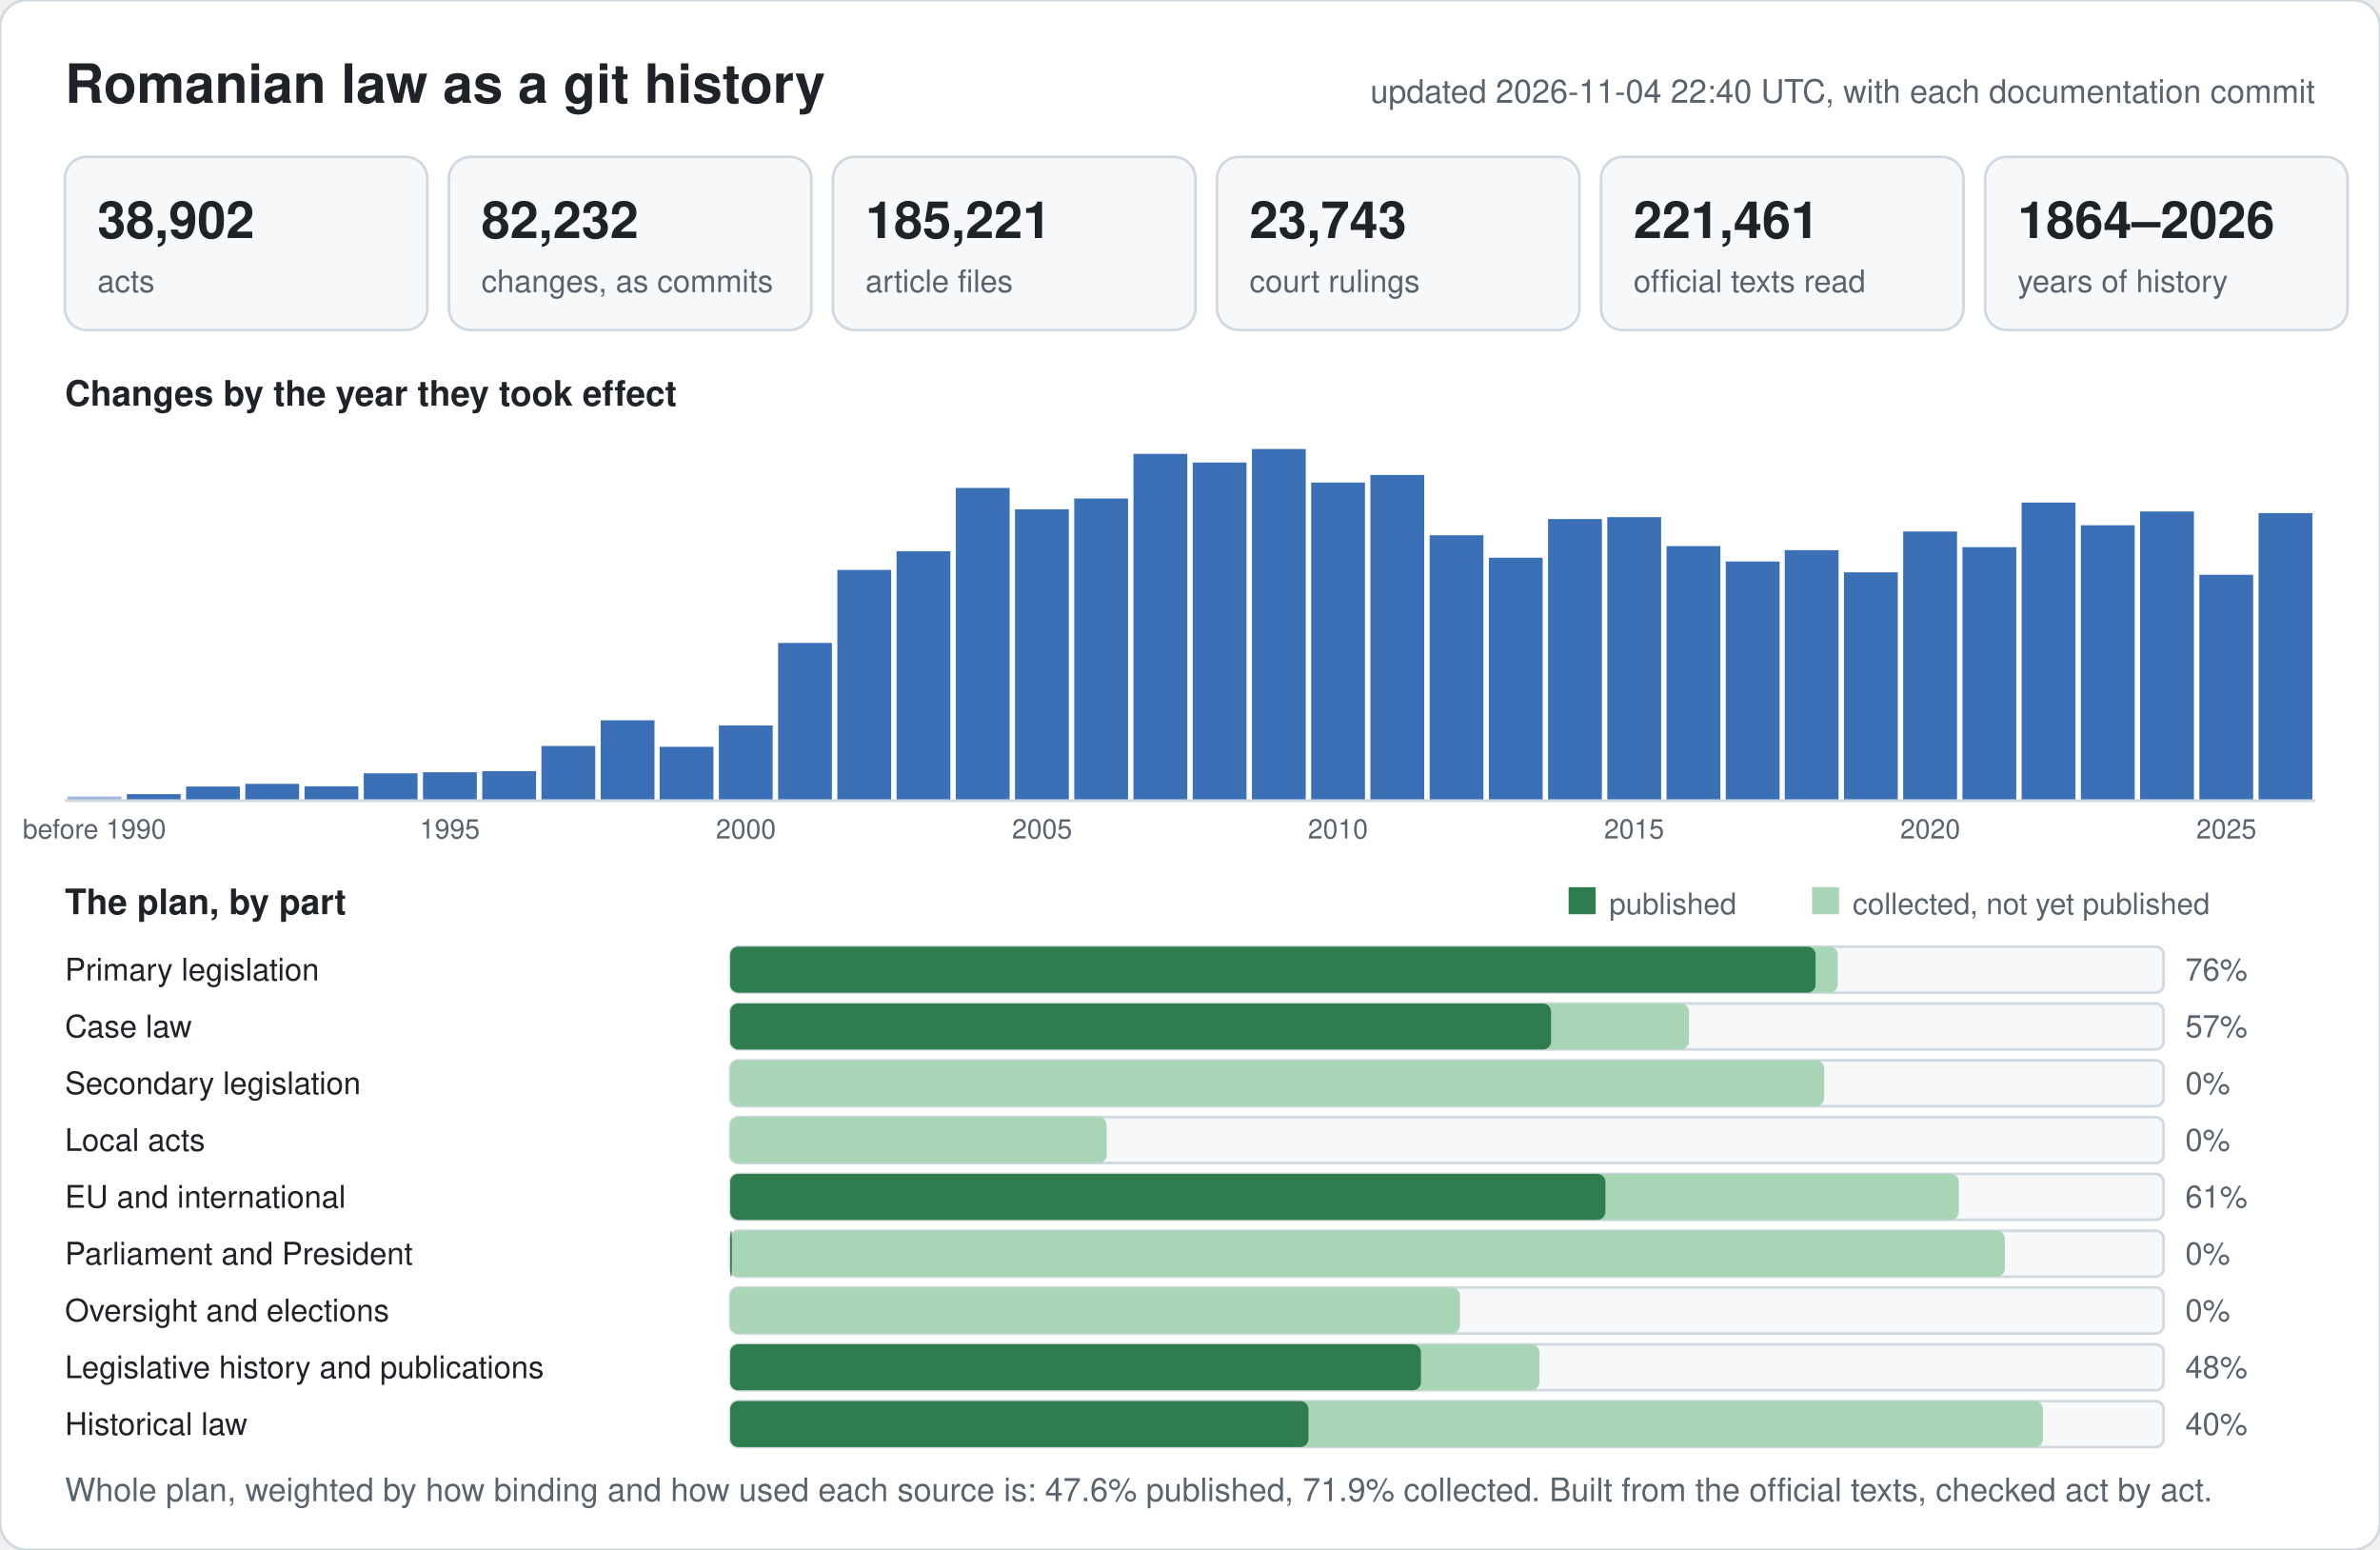
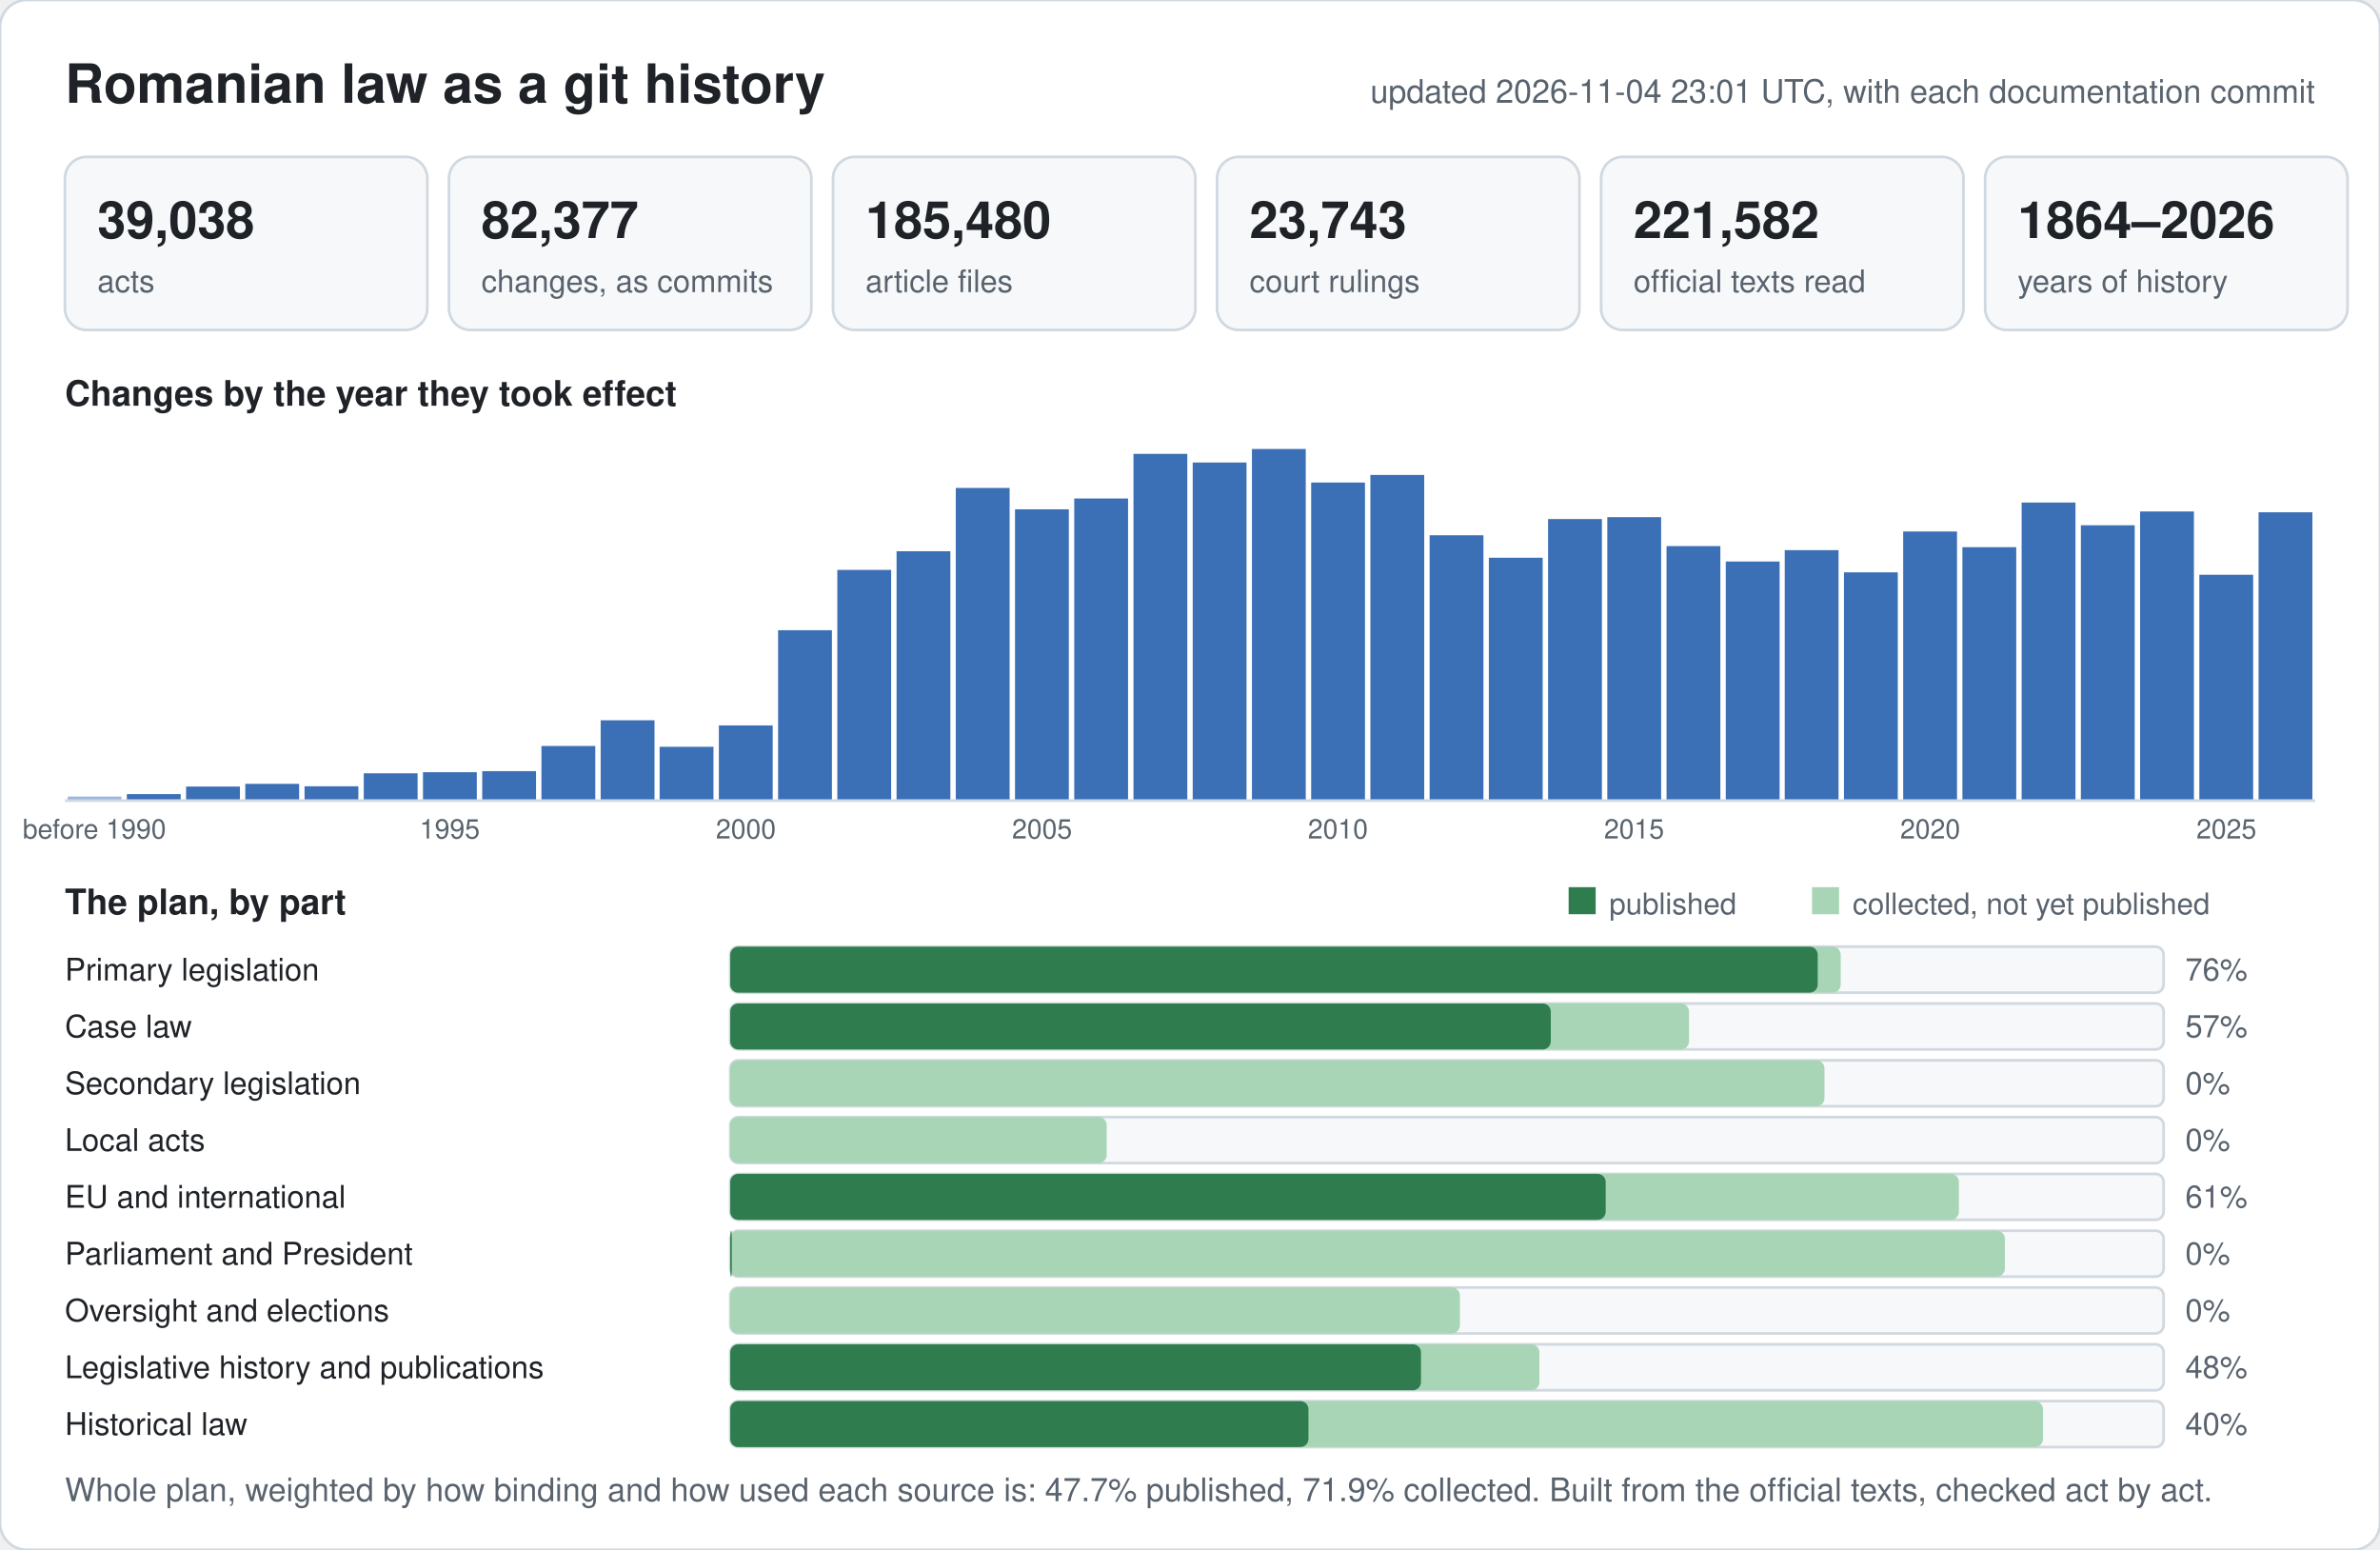
<svg xmlns="http://www.w3.org/2000/svg" width="880" height="573" viewBox="0 0 880 573" font-family="-apple-system,BlinkMacSystemFont,Segoe UI,Helvetica,Arial,sans-serif">
  <rect width="880" height="573" rx="10" fill="#ffffff" stroke="#d1d9e0" />
  <text x="24" y="38" font-size="20" font-weight="600" fill="#1f2328">Romanian law as a git history</text>
-   <text x="856" y="38" font-size="12" text-anchor="end" fill="#59636e">updated 2026-11-04 22:40 UTC, with each documentation commit</text>
+   <text x="856" y="38" font-size="12" text-anchor="end" fill="#59636e">updated 2026-11-04 23:01 UTC, with each documentation commit</text>
  <rect x="24" y="58" width="134" height="64" rx="8" fill="#f6f8fa" stroke="#d1d9e0" />
-   <text x="36" y="88" font-size="19" font-weight="600" fill="#1f2328">38,902</text>
+   <text x="36" y="88" font-size="19" font-weight="600" fill="#1f2328">39,038</text>
  <text x="36" y="108" font-size="11.5" fill="#59636e">acts</text>
  <rect x="166" y="58" width="134" height="64" rx="8" fill="#f6f8fa" stroke="#d1d9e0" />
-   <text x="178" y="88" font-size="19" font-weight="600" fill="#1f2328">82,232</text>
+   <text x="178" y="88" font-size="19" font-weight="600" fill="#1f2328">82,377</text>
  <text x="178" y="108" font-size="11.5" fill="#59636e">changes, as commits</text>
  <rect x="308" y="58" width="134" height="64" rx="8" fill="#f6f8fa" stroke="#d1d9e0" />
-   <text x="320" y="88" font-size="19" font-weight="600" fill="#1f2328">185,221</text>
+   <text x="320" y="88" font-size="19" font-weight="600" fill="#1f2328">185,480</text>
  <text x="320" y="108" font-size="11.5" fill="#59636e">article files</text>
  <rect x="450" y="58" width="134" height="64" rx="8" fill="#f6f8fa" stroke="#d1d9e0" />
  <text x="462" y="88" font-size="19" font-weight="600" fill="#1f2328">23,743</text>
  <text x="462" y="108" font-size="11.5" fill="#59636e">court rulings</text>
  <rect x="592" y="58" width="134" height="64" rx="8" fill="#f6f8fa" stroke="#d1d9e0" />
-   <text x="604" y="88" font-size="19" font-weight="600" fill="#1f2328">221,461</text>
+   <text x="604" y="88" font-size="19" font-weight="600" fill="#1f2328">221,582</text>
  <text x="604" y="108" font-size="11.5" fill="#59636e">official texts read</text>
  <rect x="734" y="58" width="134" height="64" rx="8" fill="#f6f8fa" stroke="#d1d9e0" />
  <text x="746" y="88" font-size="19" font-weight="600" fill="#1f2328">1864–2026</text>
  <text x="746" y="108" font-size="11.5" fill="#59636e">years of history</text>
  <text x="24" y="150" font-size="13" font-weight="600" fill="#1f2328">Changes by the year they took effect</text>
  <rect x="25.0" y="294.5" width="19.9" height="1.5" fill="#9db6dc" />
  <text x="34.9" y="310" font-size="10" text-anchor="middle" fill="#59636e">before 1990</text>
  <rect x="46.9" y="293.6" width="19.9" height="2.4" fill="#3b6fb6" />
  <rect x="68.8" y="290.8" width="19.9" height="5.2" fill="#3b6fb6" />
  <rect x="90.7" y="289.8" width="19.9" height="6.2" fill="#3b6fb6" />
  <rect x="112.6" y="290.7" width="19.9" height="5.3" fill="#3b6fb6" />
  <rect x="134.5" y="285.9" width="19.9" height="10.1" fill="#3b6fb6" />
  <rect x="156.4" y="285.5" width="19.9" height="10.5" fill="#3b6fb6" />
  <text x="166.3" y="310" font-size="10" text-anchor="middle" fill="#59636e">1995</text>
  <rect x="178.3" y="285.1" width="19.9" height="10.9" fill="#3b6fb6" />
  <rect x="200.2" y="275.8" width="19.9" height="20.2" fill="#3b6fb6" />
  <rect x="222.1" y="266.3" width="19.9" height="29.7" fill="#3b6fb6" />
  <rect x="243.9" y="276.1" width="19.9" height="19.9" fill="#3b6fb6" />
  <rect x="265.8" y="268.2" width="19.9" height="27.8" fill="#3b6fb6" />
  <text x="275.8" y="310" font-size="10" text-anchor="middle" fill="#59636e">2000</text>
-   <rect x="287.7" y="237.7" width="19.9" height="58.3" fill="#3b6fb6" />
+   <rect x="287.7" y="233.0" width="19.9" height="63.0" fill="#3b6fb6" />
  <rect x="309.6" y="210.7" width="19.9" height="85.3" fill="#3b6fb6" />
  <rect x="331.5" y="203.8" width="19.9" height="92.2" fill="#3b6fb6" />
  <rect x="353.4" y="180.4" width="19.9" height="115.6" fill="#3b6fb6" />
  <rect x="375.3" y="188.3" width="19.9" height="107.7" fill="#3b6fb6" />
  <text x="385.3" y="310" font-size="10" text-anchor="middle" fill="#59636e">2005</text>
  <rect x="397.2" y="184.3" width="19.9" height="111.7" fill="#3b6fb6" />
  <rect x="419.1" y="167.8" width="19.9" height="128.2" fill="#3b6fb6" />
  <rect x="441.0" y="171.0" width="19.9" height="125.0" fill="#3b6fb6" />
  <rect x="462.9" y="166.0" width="19.9" height="130.0" fill="#3b6fb6" />
  <rect x="484.8" y="178.4" width="19.9" height="117.6" fill="#3b6fb6" />
  <text x="494.7" y="310" font-size="10" text-anchor="middle" fill="#59636e">2010</text>
  <rect x="506.7" y="175.6" width="19.9" height="120.4" fill="#3b6fb6" />
  <rect x="528.6" y="197.9" width="19.9" height="98.1" fill="#3b6fb6" />
  <rect x="550.5" y="206.2" width="19.9" height="89.8" fill="#3b6fb6" />
  <rect x="572.4" y="191.9" width="19.9" height="104.1" fill="#3b6fb6" />
  <rect x="594.3" y="191.2" width="19.9" height="104.8" fill="#3b6fb6" />
  <text x="604.2" y="310" font-size="10" text-anchor="middle" fill="#59636e">2015</text>
  <rect x="616.2" y="201.9" width="19.9" height="94.1" fill="#3b6fb6" />
  <rect x="638.1" y="207.6" width="19.9" height="88.4" fill="#3b6fb6" />
  <rect x="659.9" y="203.4" width="19.9" height="92.6" fill="#3b6fb6" />
  <rect x="681.8" y="211.6" width="19.9" height="84.4" fill="#3b6fb6" />
  <rect x="703.7" y="196.5" width="19.9" height="99.5" fill="#3b6fb6" />
  <text x="713.7" y="310" font-size="10" text-anchor="middle" fill="#59636e">2020</text>
  <rect x="725.6" y="202.3" width="19.9" height="93.7" fill="#3b6fb6" />
  <rect x="747.5" y="185.8" width="19.9" height="110.2" fill="#3b6fb6" />
  <rect x="769.4" y="194.2" width="19.9" height="101.8" fill="#3b6fb6" />
  <rect x="791.3" y="189.1" width="19.9" height="106.9" fill="#3b6fb6" />
  <rect x="813.2" y="212.5" width="19.9" height="83.5" fill="#3b6fb6" />
  <text x="823.2" y="310" font-size="10" text-anchor="middle" fill="#59636e">2025</text>
-   <rect x="835.1" y="189.7" width="19.9" height="106.3" fill="#3b6fb6" />
+   <rect x="835.1" y="189.4" width="19.9" height="106.6" fill="#3b6fb6" />
  <line x1="24" y1="296" x2="856" y2="296" stroke="#d1d9e0" />
  <text x="24" y="338" font-size="13" font-weight="600" fill="#1f2328">The plan, by part</text>
  <rect x="580" y="328" width="10" height="10" fill="#2f7d4f" />
  <text x="595" y="338" font-size="11" fill="#59636e">published</text>
  <rect x="670" y="328" width="10" height="10" fill="#a8d5b5" />
  <text x="685" y="338" font-size="11" fill="#59636e">collected, not yet published</text>
  <text x="24" y="362.5" font-size="11.5" fill="#1f2328">Primary legislation</text>
  <rect x="270" y="350" width="530" height="17" rx="3" fill="#f6f8fa" stroke="#d1d9e0" />
-   <rect x="270" y="350" width="409.5" height="17" rx="3" fill="#a8d5b5" />
-   <rect x="270" y="350" width="401.3" height="17" rx="3" fill="#2f7d4f" />
+   <rect x="270" y="350" width="410.6" height="17" rx="3" fill="#a8d5b5" />
+   <rect x="270" y="350" width="402.1" height="17" rx="3" fill="#2f7d4f" />
  <text x="808" y="362.5" font-size="11.5" fill="#59636e">76%</text>
  <text x="24" y="383.5" font-size="11.5" fill="#1f2328">Case law</text>
  <rect x="270" y="371" width="530" height="17" rx="3" fill="#f6f8fa" stroke="#d1d9e0" />
  <rect x="270" y="371" width="354.5" height="17" rx="3" fill="#a8d5b5" />
-   <rect x="270" y="371" width="303.5" height="17" rx="3" fill="#2f7d4f" />
+   <rect x="270" y="371" width="303.4" height="17" rx="3" fill="#2f7d4f" />
  <text x="808" y="383.5" font-size="11.5" fill="#59636e">57%</text>
  <text x="24" y="404.5" font-size="11.5" fill="#1f2328">Secondary legislation</text>
  <rect x="270" y="392" width="530" height="17" rx="3" fill="#f6f8fa" stroke="#d1d9e0" />
-   <rect x="270" y="392" width="404.5" height="17" rx="3" fill="#a8d5b5" />
+   <rect x="270" y="392" width="404.6" height="17" rx="3" fill="#a8d5b5" />
  <rect x="270" y="392" width="0.0" height="17" rx="3" fill="#2f7d4f" />
  <text x="808" y="404.5" font-size="11.5" fill="#59636e">0%</text>
  <text x="24" y="425.5" font-size="11.5" fill="#1f2328">Local acts</text>
  <rect x="270" y="413" width="530" height="17" rx="3" fill="#f6f8fa" stroke="#d1d9e0" />
  <rect x="270" y="413" width="139.2" height="17" rx="3" fill="#a8d5b5" />
  <rect x="270" y="413" width="0.0" height="17" rx="3" fill="#2f7d4f" />
  <text x="808" y="425.5" font-size="11.5" fill="#59636e">0%</text>
  <text x="24" y="446.5" font-size="11.5" fill="#1f2328">EU and international</text>
  <rect x="270" y="434" width="530" height="17" rx="3" fill="#f6f8fa" stroke="#d1d9e0" />
  <rect x="270" y="434" width="454.3" height="17" rx="3" fill="#a8d5b5" />
-   <rect x="270" y="434" width="323.6" height="17" rx="3" fill="#2f7d4f" />
+   <rect x="270" y="434" width="323.7" height="17" rx="3" fill="#2f7d4f" />
  <text x="808" y="446.5" font-size="11.5" fill="#59636e">61%</text>
  <text x="24" y="467.5" font-size="11.5" fill="#1f2328">Parliament and President</text>
  <rect x="270" y="455" width="530" height="17" rx="3" fill="#f6f8fa" stroke="#d1d9e0" />
  <rect x="270" y="455" width="471.3" height="17" rx="3" fill="#a8d5b5" />
  <rect x="270" y="455" width="0.6" height="17" rx="3" fill="#2f7d4f" />
  <text x="808" y="467.5" font-size="11.5" fill="#59636e">0%</text>
  <text x="24" y="488.5" font-size="11.5" fill="#1f2328">Oversight and elections</text>
  <rect x="270" y="476" width="530" height="17" rx="3" fill="#f6f8fa" stroke="#d1d9e0" />
  <rect x="270" y="476" width="269.8" height="17" rx="3" fill="#a8d5b5" />
  <rect x="270" y="476" width="0.0" height="17" rx="3" fill="#2f7d4f" />
  <text x="808" y="488.5" font-size="11.5" fill="#59636e">0%</text>
  <text x="24" y="509.5" font-size="11.5" fill="#1f2328">Legislative history and publications</text>
  <rect x="270" y="497" width="530" height="17" rx="3" fill="#f6f8fa" stroke="#d1d9e0" />
  <rect x="270" y="497" width="299.2" height="17" rx="3" fill="#a8d5b5" />
  <rect x="270" y="497" width="255.4" height="17" rx="3" fill="#2f7d4f" />
  <text x="808" y="509.5" font-size="11.5" fill="#59636e">48%</text>
  <text x="24" y="530.5" font-size="11.5" fill="#1f2328">Historical law</text>
  <rect x="270" y="518" width="530" height="17" rx="3" fill="#f6f8fa" stroke="#d1d9e0" />
  <rect x="270" y="518" width="485.4" height="17" rx="3" fill="#a8d5b5" />
  <rect x="270" y="518" width="213.8" height="17" rx="3" fill="#2f7d4f" />
  <text x="808" y="530.5" font-size="11.5" fill="#59636e">40%</text>
-   <text x="24" y="555" font-size="12" fill="#59636e">Whole plan, weighted by how binding and how used each source is: 47.6% published, 71.9% collected. Built from the official texts, checked act by act.</text>
+   <text x="24" y="555" font-size="12" fill="#59636e">Whole plan, weighted by how binding and how used each source is: 47.7% published, 71.9% collected. Built from the official texts, checked act by act.</text>
</svg>
